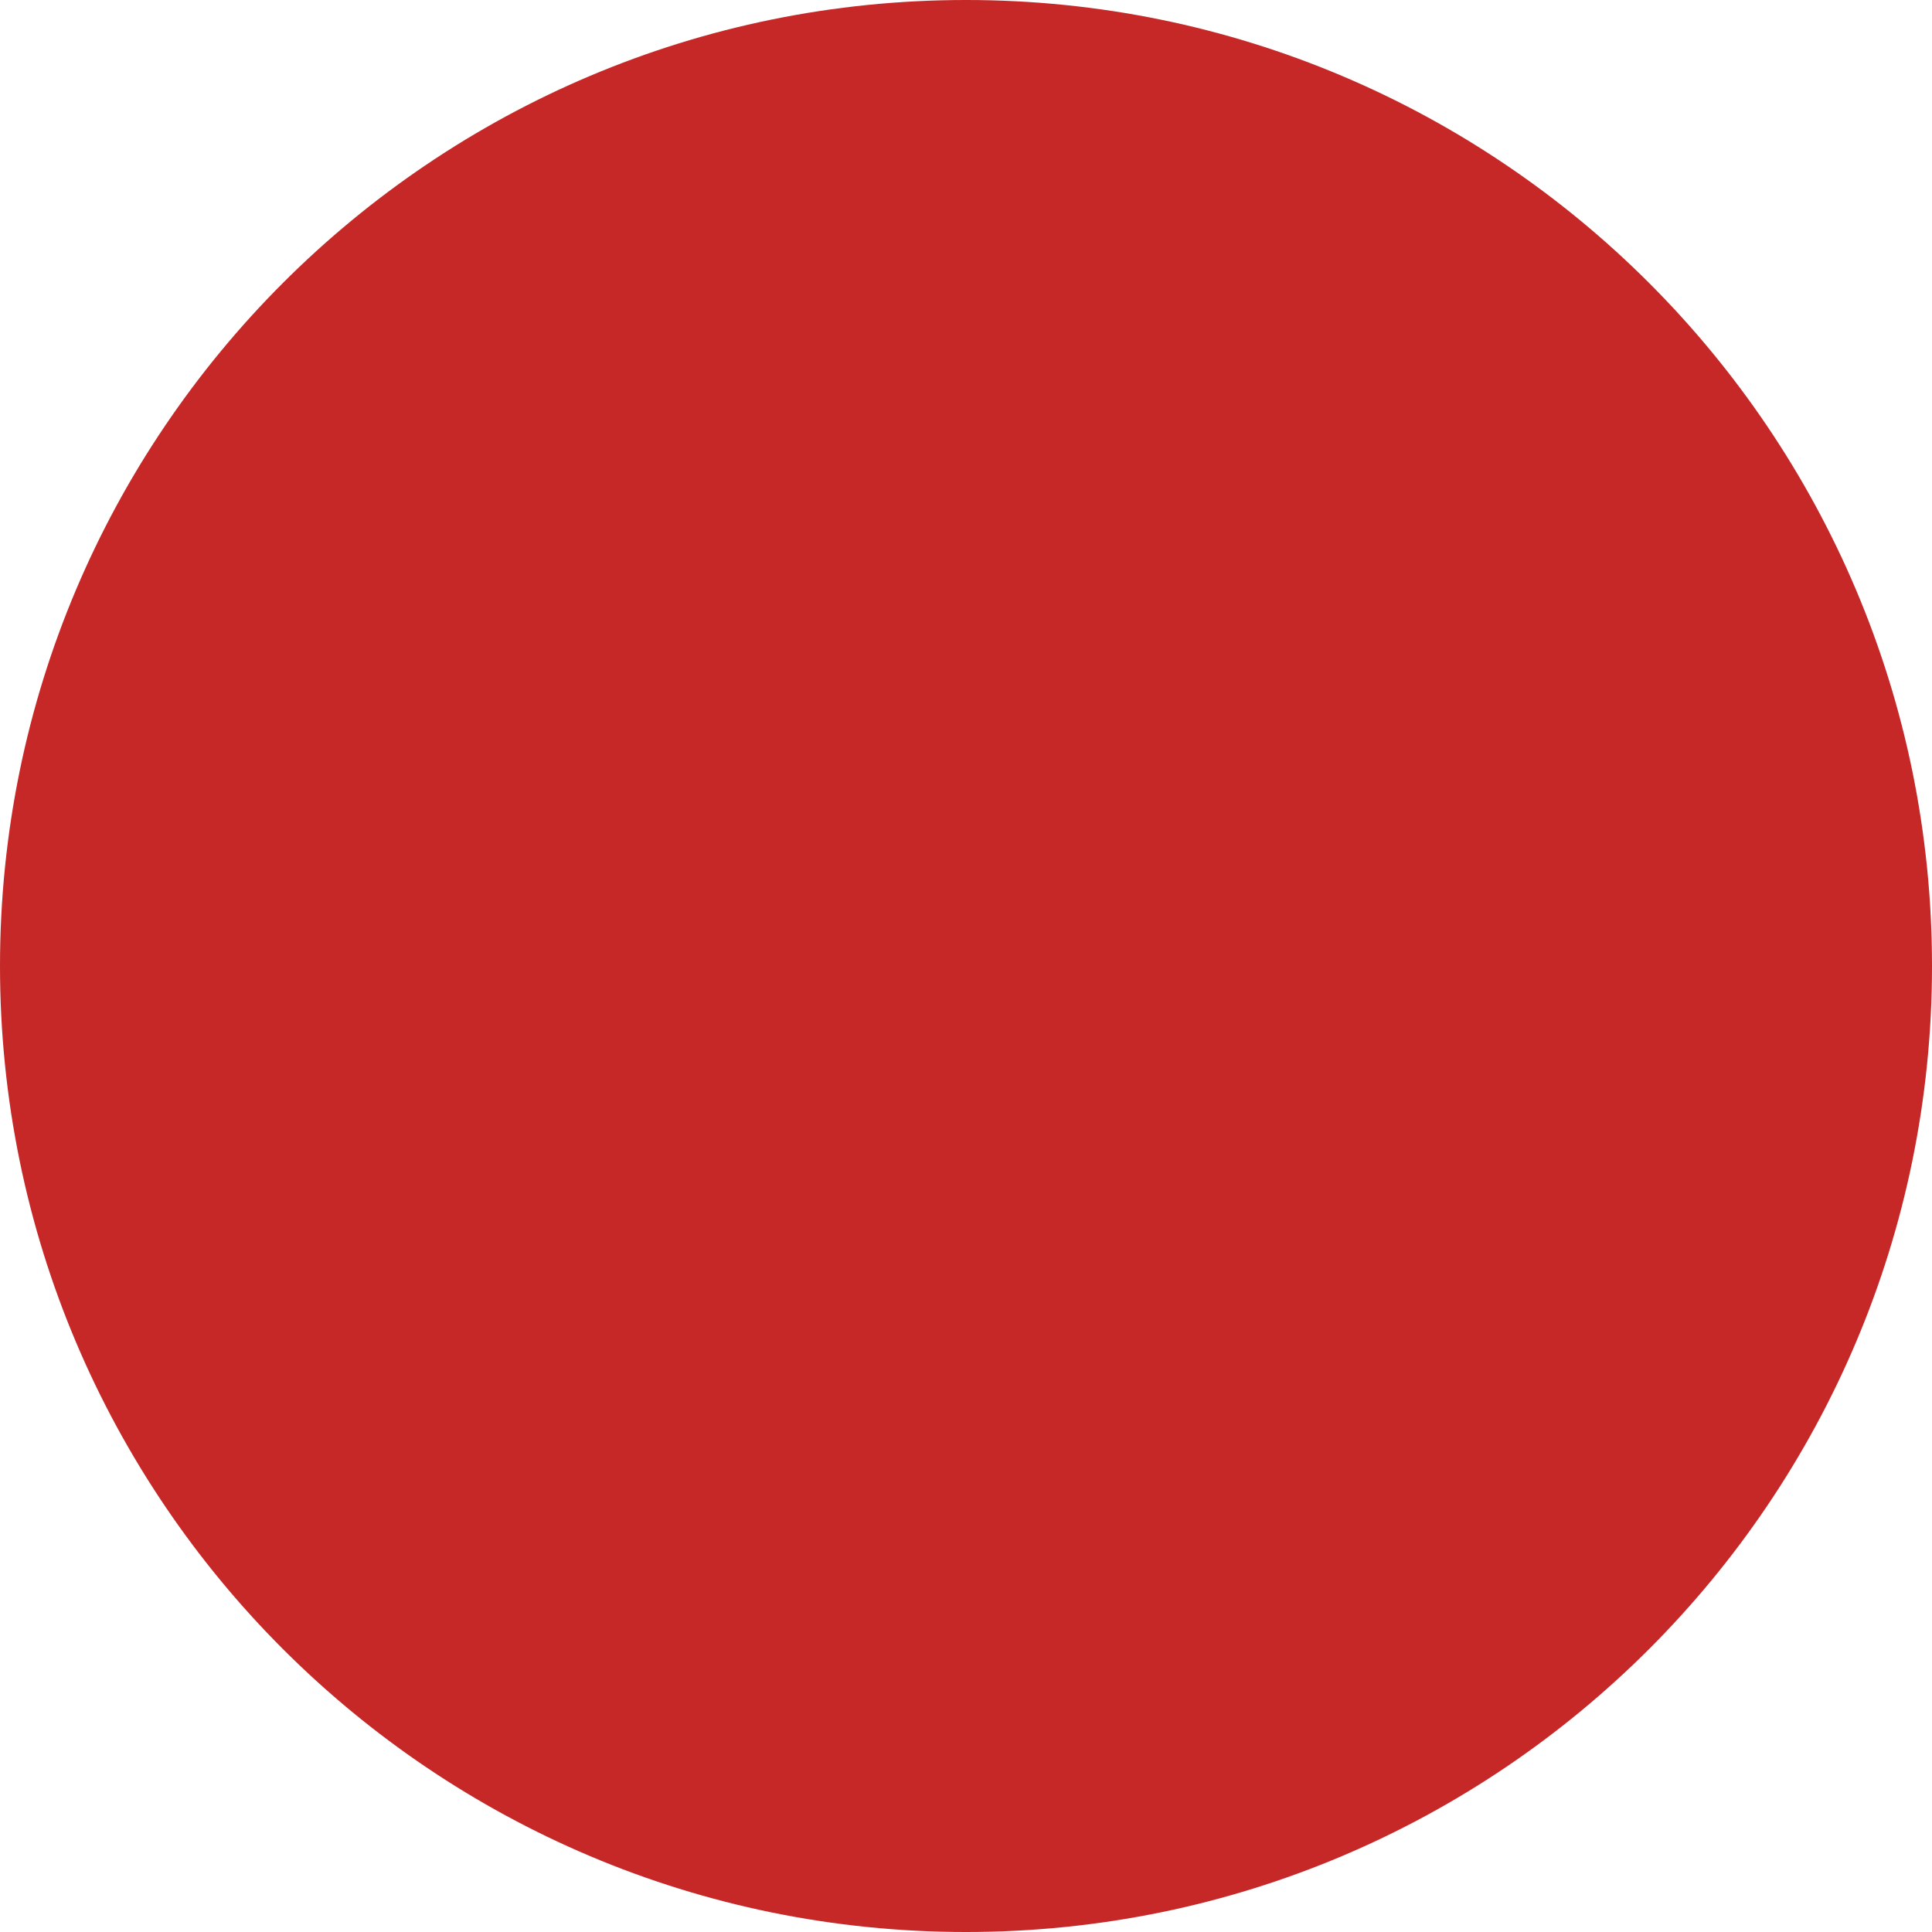
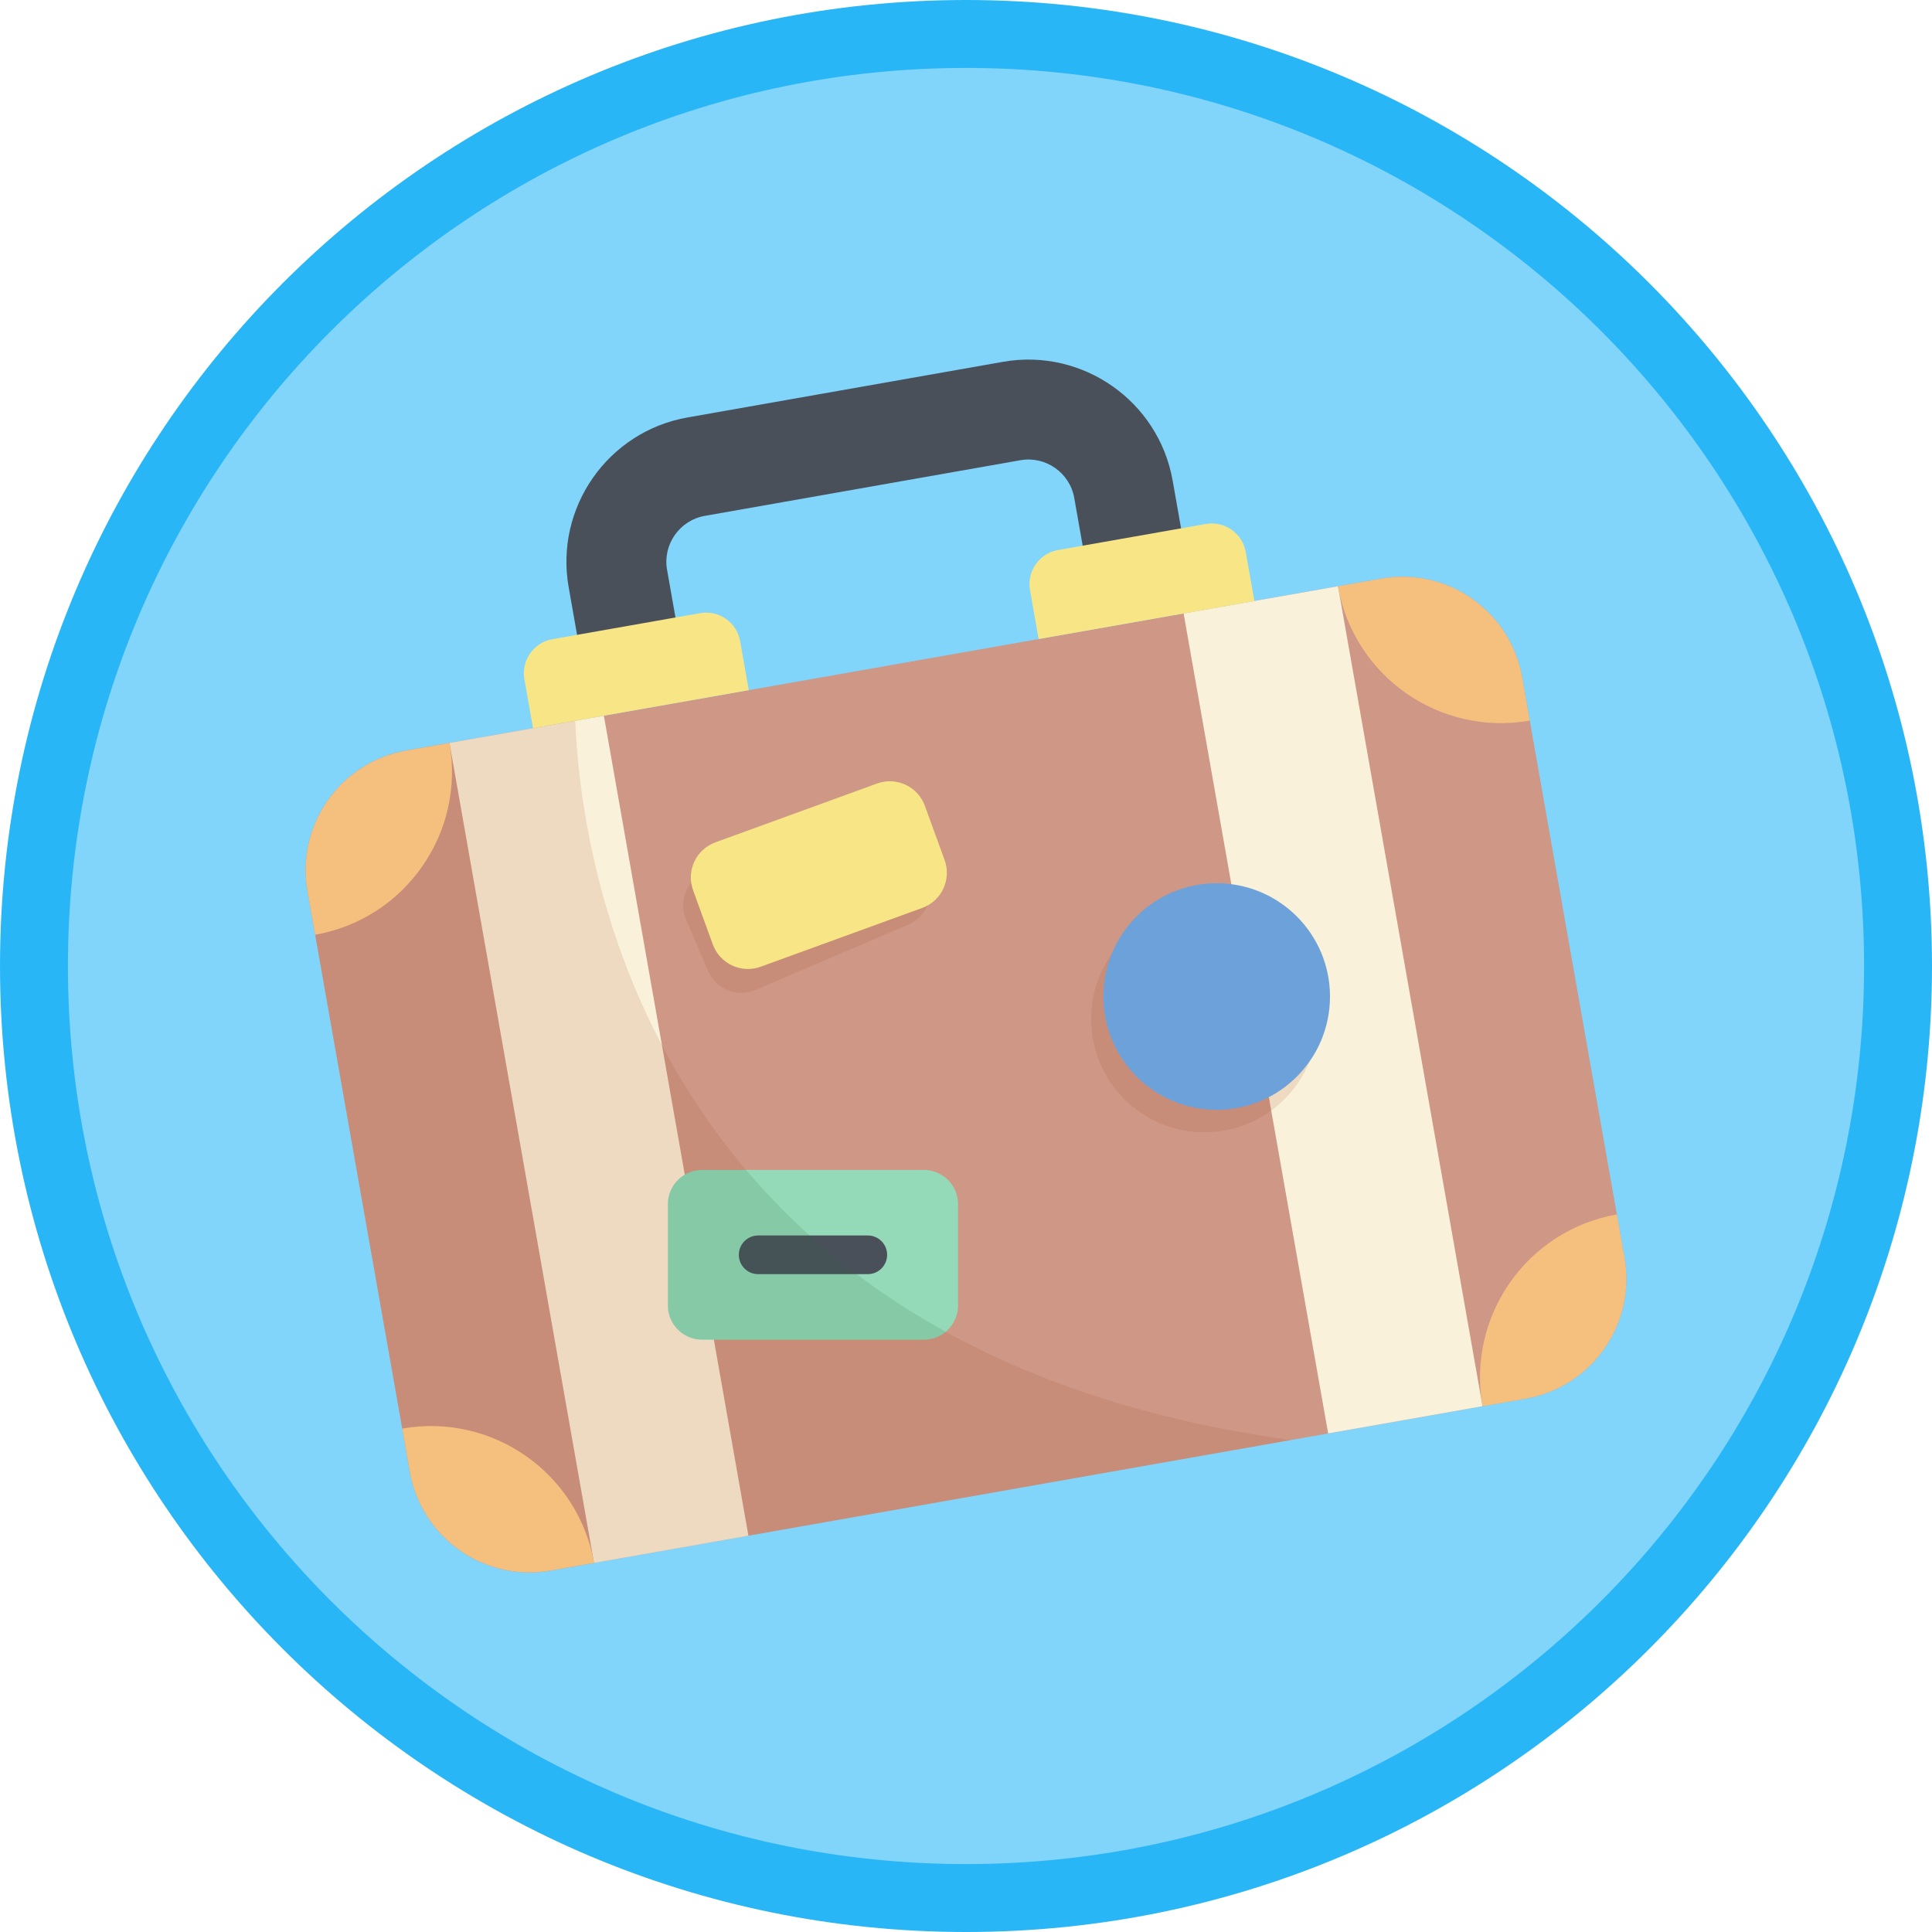
- <svg xmlns="http://www.w3.org/2000/svg" xml:space="preserve" style="enable-background:new 0 0 485.213 485.212;" viewBox="0 0 485.213 485.212" height="72px" width="72px" y="0px" x="0px" id="Capa_1" version="1.1">
+ <svg xmlns="http://www.w3.org/2000/svg" version="1.1" id="Capa_1" x="0px" y="0px" width="1024" height="1024" viewBox="0 0 6900.807 6900.793" xml:space="preserve">
  <defs id="defs39" />
  <g id="g4">
-     <circle style="opacity:1;vector-effect:none;fill:#c62828;fill-opacity:1;stroke:none;stroke-width:0;stroke-linecap:butt;stroke-linejoin:miter;stroke-miterlimit:4;stroke-dasharray:none;stroke-dashoffset:0;stroke-opacity:1" id="path850" cx="242.607" cy="242.606" r="242.607" />
+     <g id="g849" transform="matrix(14.22222,0,0,14.22222,4.8356999e-5,-0.00705164)">
+       <g id="g1195">
+         <circle cy="242.607" cx="242.607" id="path850-3" style="opacity:1;vector-effect:none;fill:#81d4fa;fill-opacity:1;stroke:#29b6f6;stroke-width:17.058;stroke-linecap:butt;stroke-linejoin:miter;stroke-miterlimit:4;stroke-dasharray:none;stroke-dashoffset:0;stroke-opacity:1" r="234.077" />
+         <g transform="matrix(0.875,0,0,0.875,-938.2173,73.35961)" id="g1094">
+           <g id="g940" transform="matrix(0.7403756,0,0,0.7403756,1159.977,3.888567)" style="stroke-width:1">
+             <path style="fill:#495059;stroke-width:1" d="m 343.235,108.211 -38.146,6.726 -7.119,-40.375 C 296.242,64.764 286.866,58.198 277.068,59.926 L 154.744,81.495 c -9.798,1.728 -16.364,11.104 -14.636,20.902 l 7.119,40.375 -38.146,6.726 -7.119,-40.375 C 96.526,78.291 117.186,48.785 148.018,43.348 L 270.341,21.78 c 30.832,-5.437 60.338,15.224 65.775,46.056 z" id="path2-3" />
+             <path style="fill:#ce9786;stroke-width:1" d="M 473.029,423.712 95.022,490.365 C 69.377,494.887 44.922,477.763 40.4,452.118 L 0.724,227.106 c -4.522,-25.645 12.602,-50.1 38.247,-54.622 l 378.007,-66.653 c 25.645,-4.522 50.1,12.602 54.622,38.247 l 39.676,225.012 c 4.522,25.645 -12.602,50.1 -38.247,54.622 z" id="path4" />
+             <g id="g10-6" style="stroke-width:1">
+               <rect x="83.307" y="161.795" transform="matrix(-0.9848,0.1736,-0.1736,-0.9848,281.7733,621.7292)" style="fill:#f9f1da;stroke-width:1" width="60.779" height="322.785" id="rect6" />
+               <rect x="367.921" y="111.605" transform="matrix(0.9848,-0.1736,0.1736,0.9848,-41.3451,73.2931)" style="fill:#f9f1da;stroke-width:1" width="60.779" height="322.785" id="rect8" />
+             </g>
+             <g id="g16-7" style="stroke-width:1">
+               <path style="fill:#f8e686;stroke-width:1" d="m 152.929,119.207 -57.268,10.098 c -7.284,1.284 -12.148,8.23 -10.863,15.514 l 3.349,18.994 83.646,-14.749 -3.349,-18.994 c -1.284,-7.284 -8.231,-12.148 -15.515,-10.863 z" id="path12" />
+               <path style="fill:#f8e686;stroke-width:1" d="m 291.67,94.743 57.268,-10.098 c 7.284,-1.284 14.23,3.579 15.514,10.863 l 3.349,18.994 -83.646,14.749 -3.349,-18.994 c -1.283,-7.284 3.58,-14.23 10.864,-15.514 z" id="path14" />
+             </g>
+             <circle style="opacity:0.15;fill:#a95425;stroke-width:1;enable-background:new" cx="348.43" cy="276.55" r="43.918" id="circle18" />
+             <circle style="fill:#6da1d9;stroke-width:1" cx="353.19" cy="267.84" r="43.918" id="circle20" />
+             <path style="opacity:0.15;fill:#a95425;stroke-width:1;enable-background:new" d="M 104.494,160.93 38.971,172.483 C 13.326,177.005 -3.798,201.46 0.724,227.105 L 40.4,452.118 c 4.522,25.645 28.977,42.769 54.622,38.247 L 381.919,439.777 C 156.773,408.822 108.351,249.221 104.494,160.93 Z" id="path22" />
+             <path style="fill:#95dab8;stroke-width:1" d="m 239.687,400.856 h -86.021 c -7.308,0 -13.233,-5.925 -13.233,-13.233 v -39.314 c 0,-7.309 5.925,-13.233 13.233,-13.233 h 86.021 c 7.308,0 13.233,5.925 13.233,13.233 v 39.314 c 0,7.309 -5.925,13.233 -13.233,13.233 z" id="path24" />
+             <path style="fill:#495059;stroke-width:1" d="m 217.923,375.466 h -42.492 c -4.143,0 -7.5,-3.358 -7.5,-7.5 0,-4.142 3.357,-7.5 7.5,-7.5 h 42.492 c 4.142,0 7.5,3.358 7.5,7.5 0,4.142 -3.358,7.5 -7.5,7.5 z" id="path26" />
+             <path style="opacity:0.15;fill:#2c6245;stroke-width:1;enable-background:new" d="m 170.725,335.076 h -17.059 c -7.308,0 -13.233,5.924 -13.233,13.233 v 39.314 c 0,7.309 5.925,13.233 13.233,13.233 h 86.021 c 3.215,0 6.16,-1.148 8.452,-3.054 -32.255,-17.765 -57.606,-39.365 -77.414,-62.726 z" id="path28" />
+             <g id="g38" style="stroke-width:1">
+               <path style="fill:#f5c07e;stroke-width:1" d="m 511.276,369.09 c 4.522,25.645 -12.602,50.1 -38.247,54.622 l -16.783,2.96 c -6.156,-34.915 17.157,-68.21 52.072,-74.366 z" id="path30" />
+               <path style="fill:#f5c07e;stroke-width:1" d="m 40.4,452.118 c 4.522,25.645 28.977,42.769 54.622,38.247 l 16.784,-2.959 C 105.65,452.491 72.355,429.178 37.44,435.334 Z" id="path32" />
+               <path style="fill:#f5c07e;stroke-width:1" d="m 0.724,227.106 c -4.522,-25.645 12.602,-50.1 38.247,-54.622 l 16.784,-2.96 c 6.156,34.915 -17.157,68.21 -52.072,74.366 z" id="path34" />
+               <path style="fill:#f5c07e;stroke-width:1" d="m 471.6,144.078 c -4.522,-25.645 -28.977,-42.769 -54.622,-38.247 l -16.784,2.959 c 6.156,34.915 39.451,58.228 74.366,52.072 z" id="path36" />
+             </g>
+             <path style="opacity:0.15;fill:#a95425;stroke-width:1;enable-background:new" d="m 233.703,239.921 -59.32,25.357 c -7.11,3.039 -15.339,-0.261 -18.378,-7.371 l -8.506,-19.898 c -3.04,-7.111 0.261,-15.339 7.371,-18.378 l 59.32,-25.358 c 7.11,-3.039 15.339,0.261 18.378,7.371 l 8.506,19.898 c 3.039,7.111 -0.261,15.339 -7.371,18.379 z" id="path40" />
+             <path style="fill:#f8e686;stroke-width:1" d="m 239.059,233.476 -62.663,22.807 c -7.511,2.734 -15.816,-1.139 -18.55,-8.65 l -7.65,-21.019 c -2.734,-7.511 1.139,-15.816 8.65,-18.55 l 62.663,-22.807 c 7.511,-2.734 15.816,1.139 18.55,8.65 l 7.65,21.019 c 2.734,7.511 -1.139,15.816 -8.65,18.55 z" id="path42" />
+             <g id="g44" style="stroke-width:1" />
+             <g id="g46" style="stroke-width:1" />
+             <g id="g48" style="stroke-width:1" />
+             <g id="g50" style="stroke-width:1" />
+             <g id="g52" style="stroke-width:1" />
+             <g id="g54" style="stroke-width:1" />
+             <g id="g56" style="stroke-width:1" />
+             <g id="g58" style="stroke-width:1" />
+             <g id="g60" style="stroke-width:1" />
+             <g id="g62" style="stroke-width:1" />
+             <g id="g64" style="stroke-width:1" />
+             <g id="g66" style="stroke-width:1" />
+             <g id="g68" style="stroke-width:1" />
+             <g id="g70" style="stroke-width:1" />
+             <g id="g72" style="stroke-width:1" />
+           </g>
+         </g>
+       </g>
+     </g>
  </g>
  <g id="g6" />
  <g id="g8" />
  <g id="g10" />
  <g id="g12" />
  <g id="g14" />
  <g id="g16" />
  <g id="g18" />
  <g id="g20" />
  <g id="g22" />
  <g id="g24" />
  <g id="g26" />
  <g id="g28" />
  <g id="g30" />
  <g id="g32" />
  <g id="g34" />
</svg>
